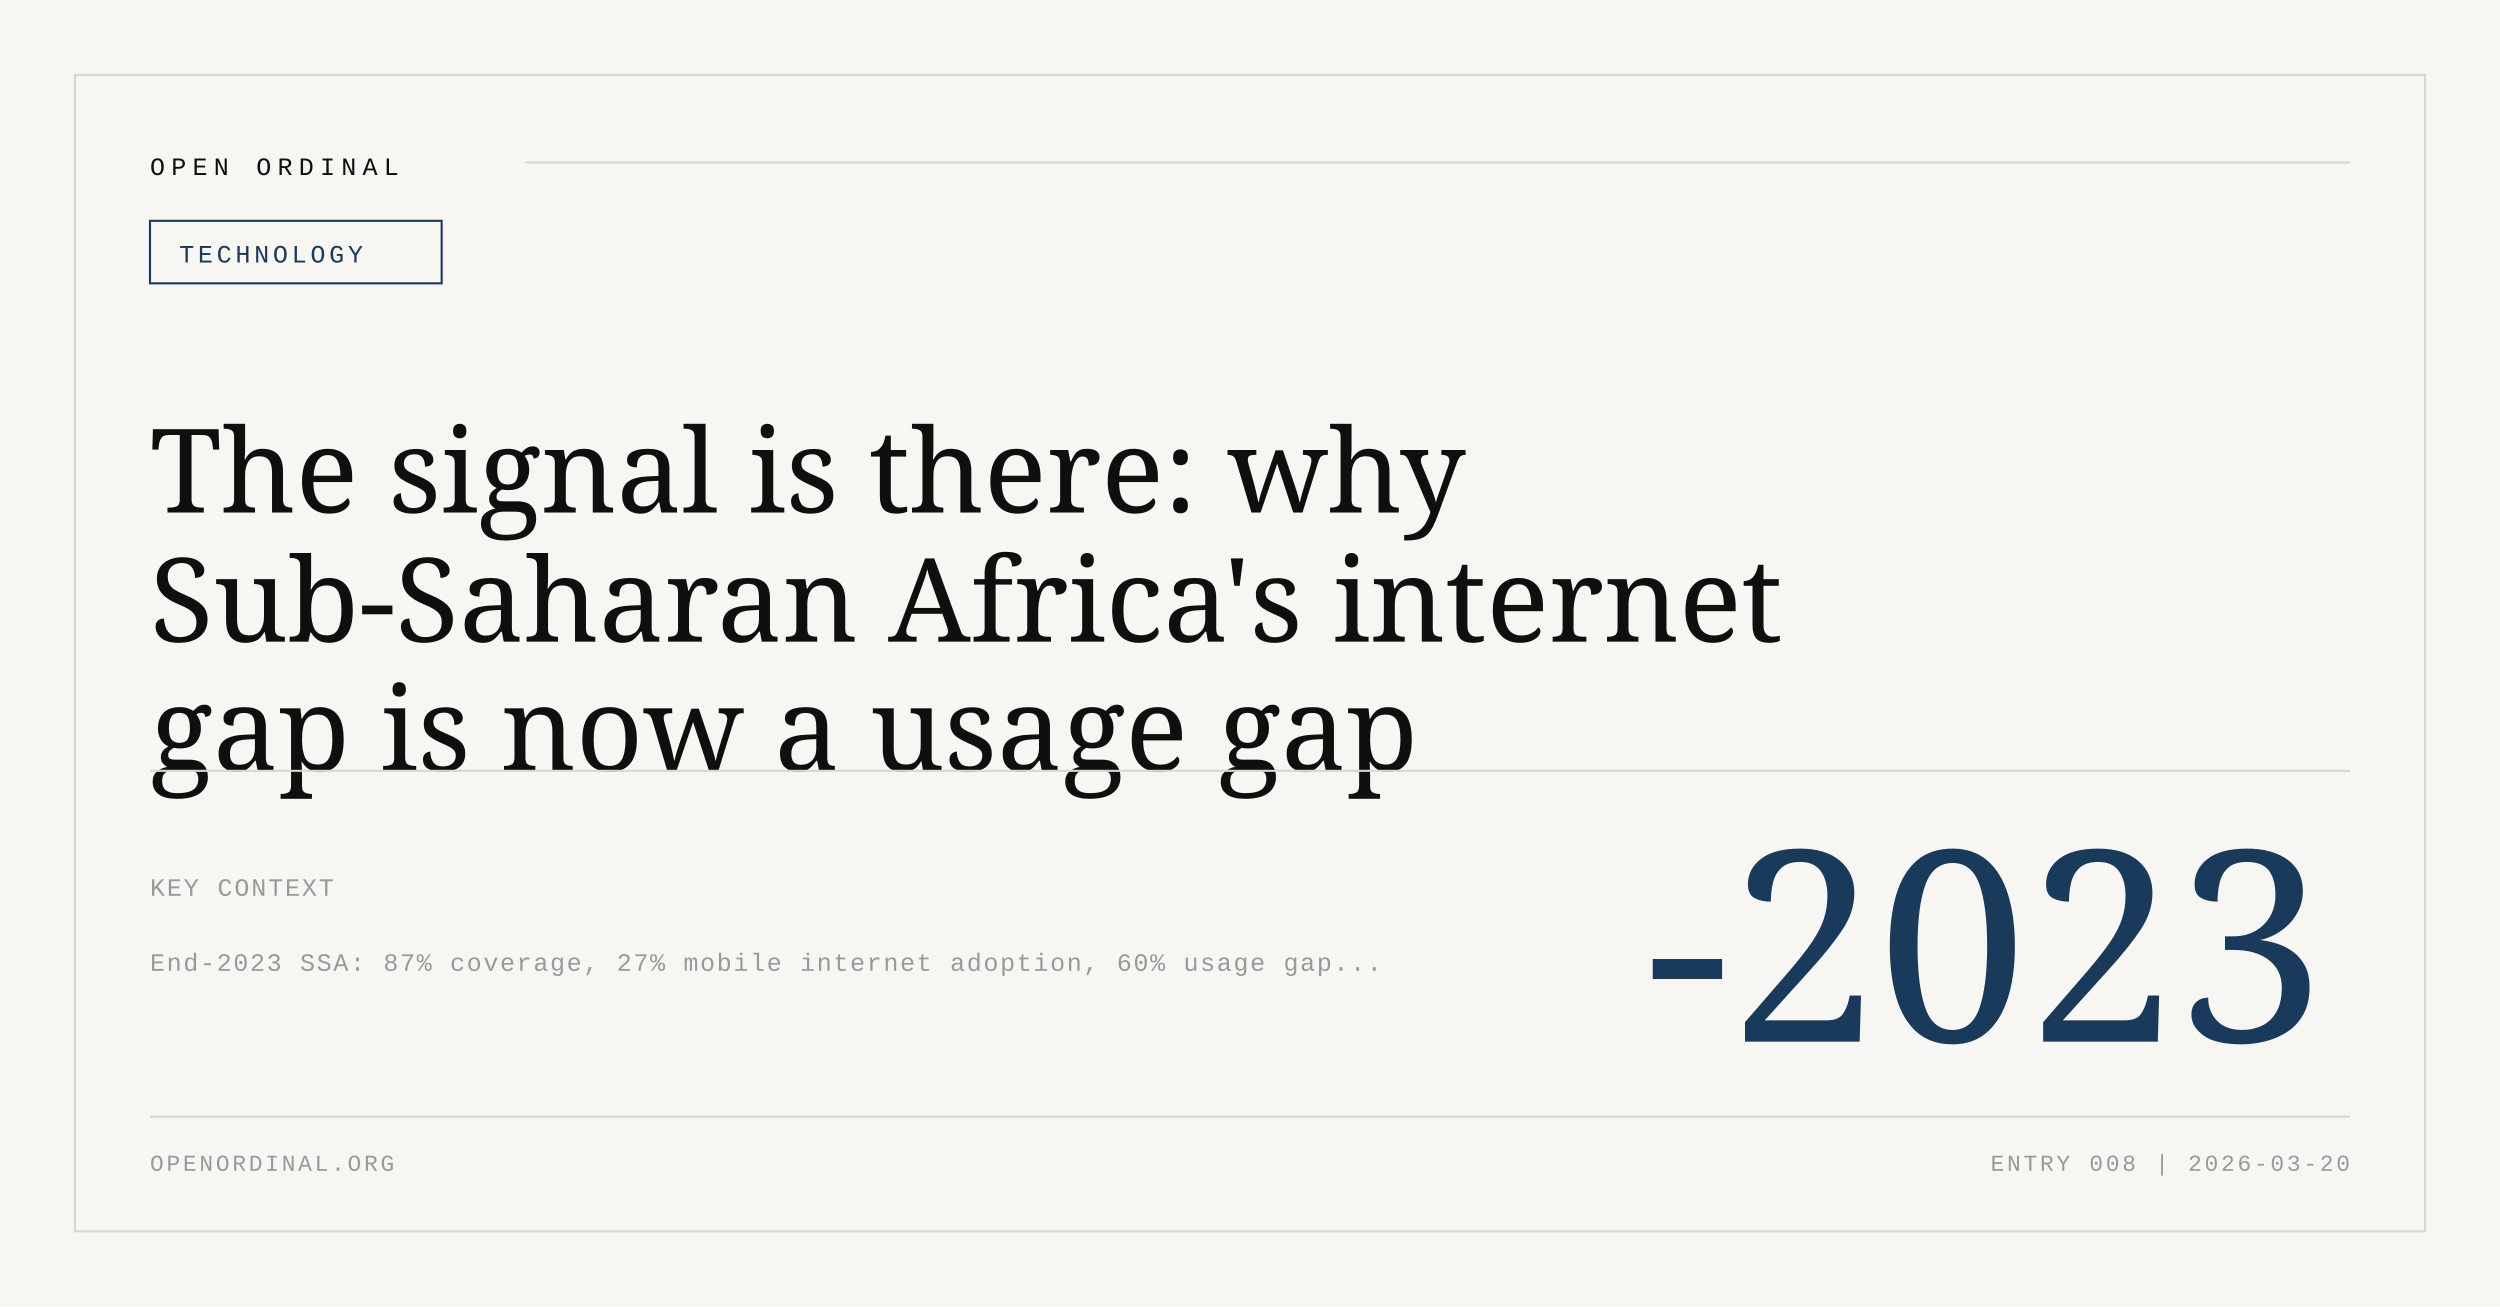
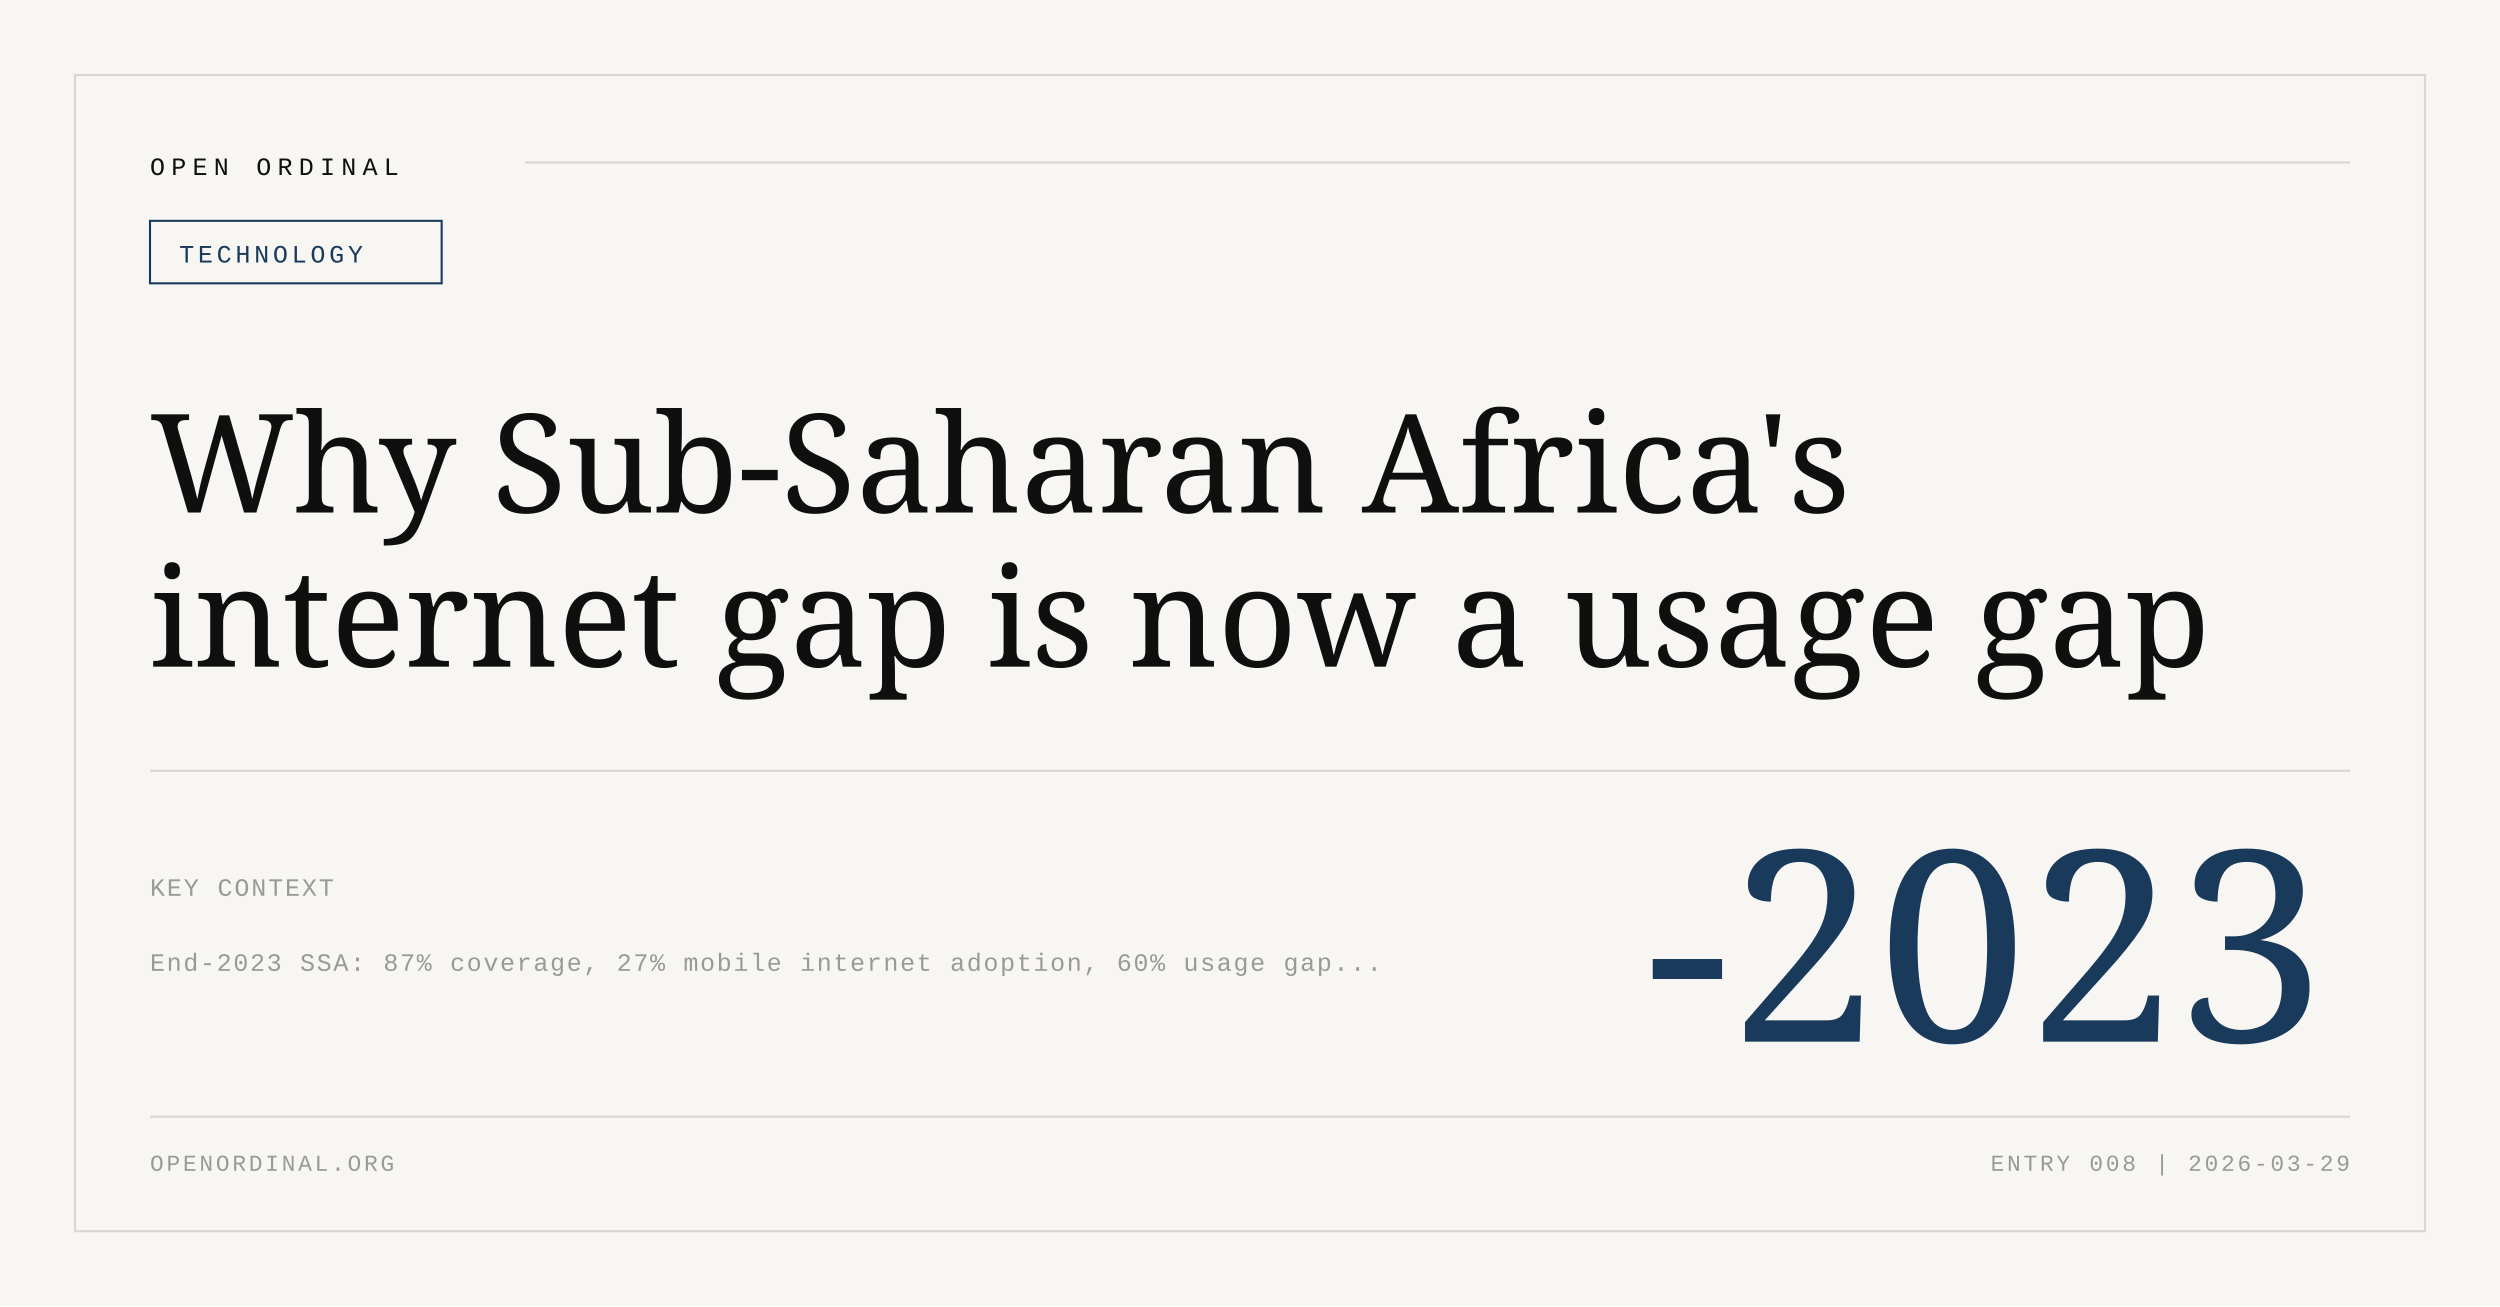
- <svg xmlns="http://www.w3.org/2000/svg" width="1200" height="627" viewBox="0 0 1200 627" role="img" aria-label="The signal is there: why Sub-Saharan Africa's internet gap is now a usage gap OG card">
+ <svg xmlns="http://www.w3.org/2000/svg" width="1200" height="627" viewBox="0 0 1200 627" role="img" aria-label="Why Sub-Saharan Africa's internet gap is now a usage gap OG card">
  <rect width="1200" height="627" fill="#f7f6f2" />
  <rect x="36" y="36" width="1128" height="555" fill="none" stroke="#d8d6d0" stroke-width="1" />
  <text x="72" y="84" fill="#0f0f0f" font-family="'Geist Mono', 'Courier New', monospace" font-size="12" letter-spacing="3">OPEN ORDINAL</text>
  <line x1="252" y1="78" x2="1128" y2="78" stroke="#d8d6d0" stroke-width="1" />
  <rect x="72" y="106" width="140" height="30" fill="none" stroke="#1a3a5c" stroke-width="1" />
  <text x="86" y="126" fill="#1a3a5c" font-family="'Geist Mono', 'Courier New', monospace" font-size="12" letter-spacing="1.8">TECHNOLOGY</text>
-   <text x="72" y="246" fill="#0f0f0f" font-family="'EB Garamond', Georgia, serif" font-size="56" font-weight="500">
-     <tspan x="72" dy="0">The signal is there: why</tspan>
-     <tspan x="72" dy="62">Sub-Saharan Africa's internet</tspan>
-     <tspan x="72" dy="62">gap is now a usage gap</tspan>
+   <text x="72" y="246" fill="#0f0f0f" font-family="'EB Garamond', Georgia, serif" font-size="66" font-weight="500">
+     <tspan x="72" dy="0">Why Sub-Saharan Africa's</tspan>
+     <tspan x="72" dy="74">internet gap is now a usage gap</tspan>
  </text>
  <line x1="72" y1="370" x2="1128" y2="370" stroke="#d8d6d0" stroke-width="1" />
  <text x="72" y="430" fill="#999999" font-family="'Geist Mono', 'Courier New', monospace" font-size="12" letter-spacing="0.9">KEY CONTEXT</text>
  <text x="72" y="466" fill="#999999" font-family="'Geist Mono', 'Courier New', monospace" font-size="12" letter-spacing="0.8">End-2023 SSA: 87% coverage, 27% mobile internet adoption, 60% usage gap...</text>
  <text x="1116" y="500" text-anchor="end" fill="#1a3a5c" font-family="'EB Garamond', Georgia, serif" font-size="128" font-weight="500">-2023</text>
  <line x1="72" y1="536" x2="1128" y2="536" stroke="#d8d6d0" stroke-width="1" />
  <text x="72" y="562" fill="#999999" font-family="'Geist Mono', 'Courier New', monospace" font-size="11" letter-spacing="1.3">OPENORDINAL.ORG</text>
-   <text x="1128" y="562" text-anchor="end" fill="#999999" font-family="'Geist Mono', 'Courier New', monospace" font-size="11" letter-spacing="1.3">ENTRY 008 | 2026-03-20</text>
+   <text x="1128" y="562" text-anchor="end" fill="#999999" font-family="'Geist Mono', 'Courier New', monospace" font-size="11" letter-spacing="1.3">ENTRY 008 | 2026-03-29</text>
</svg>
